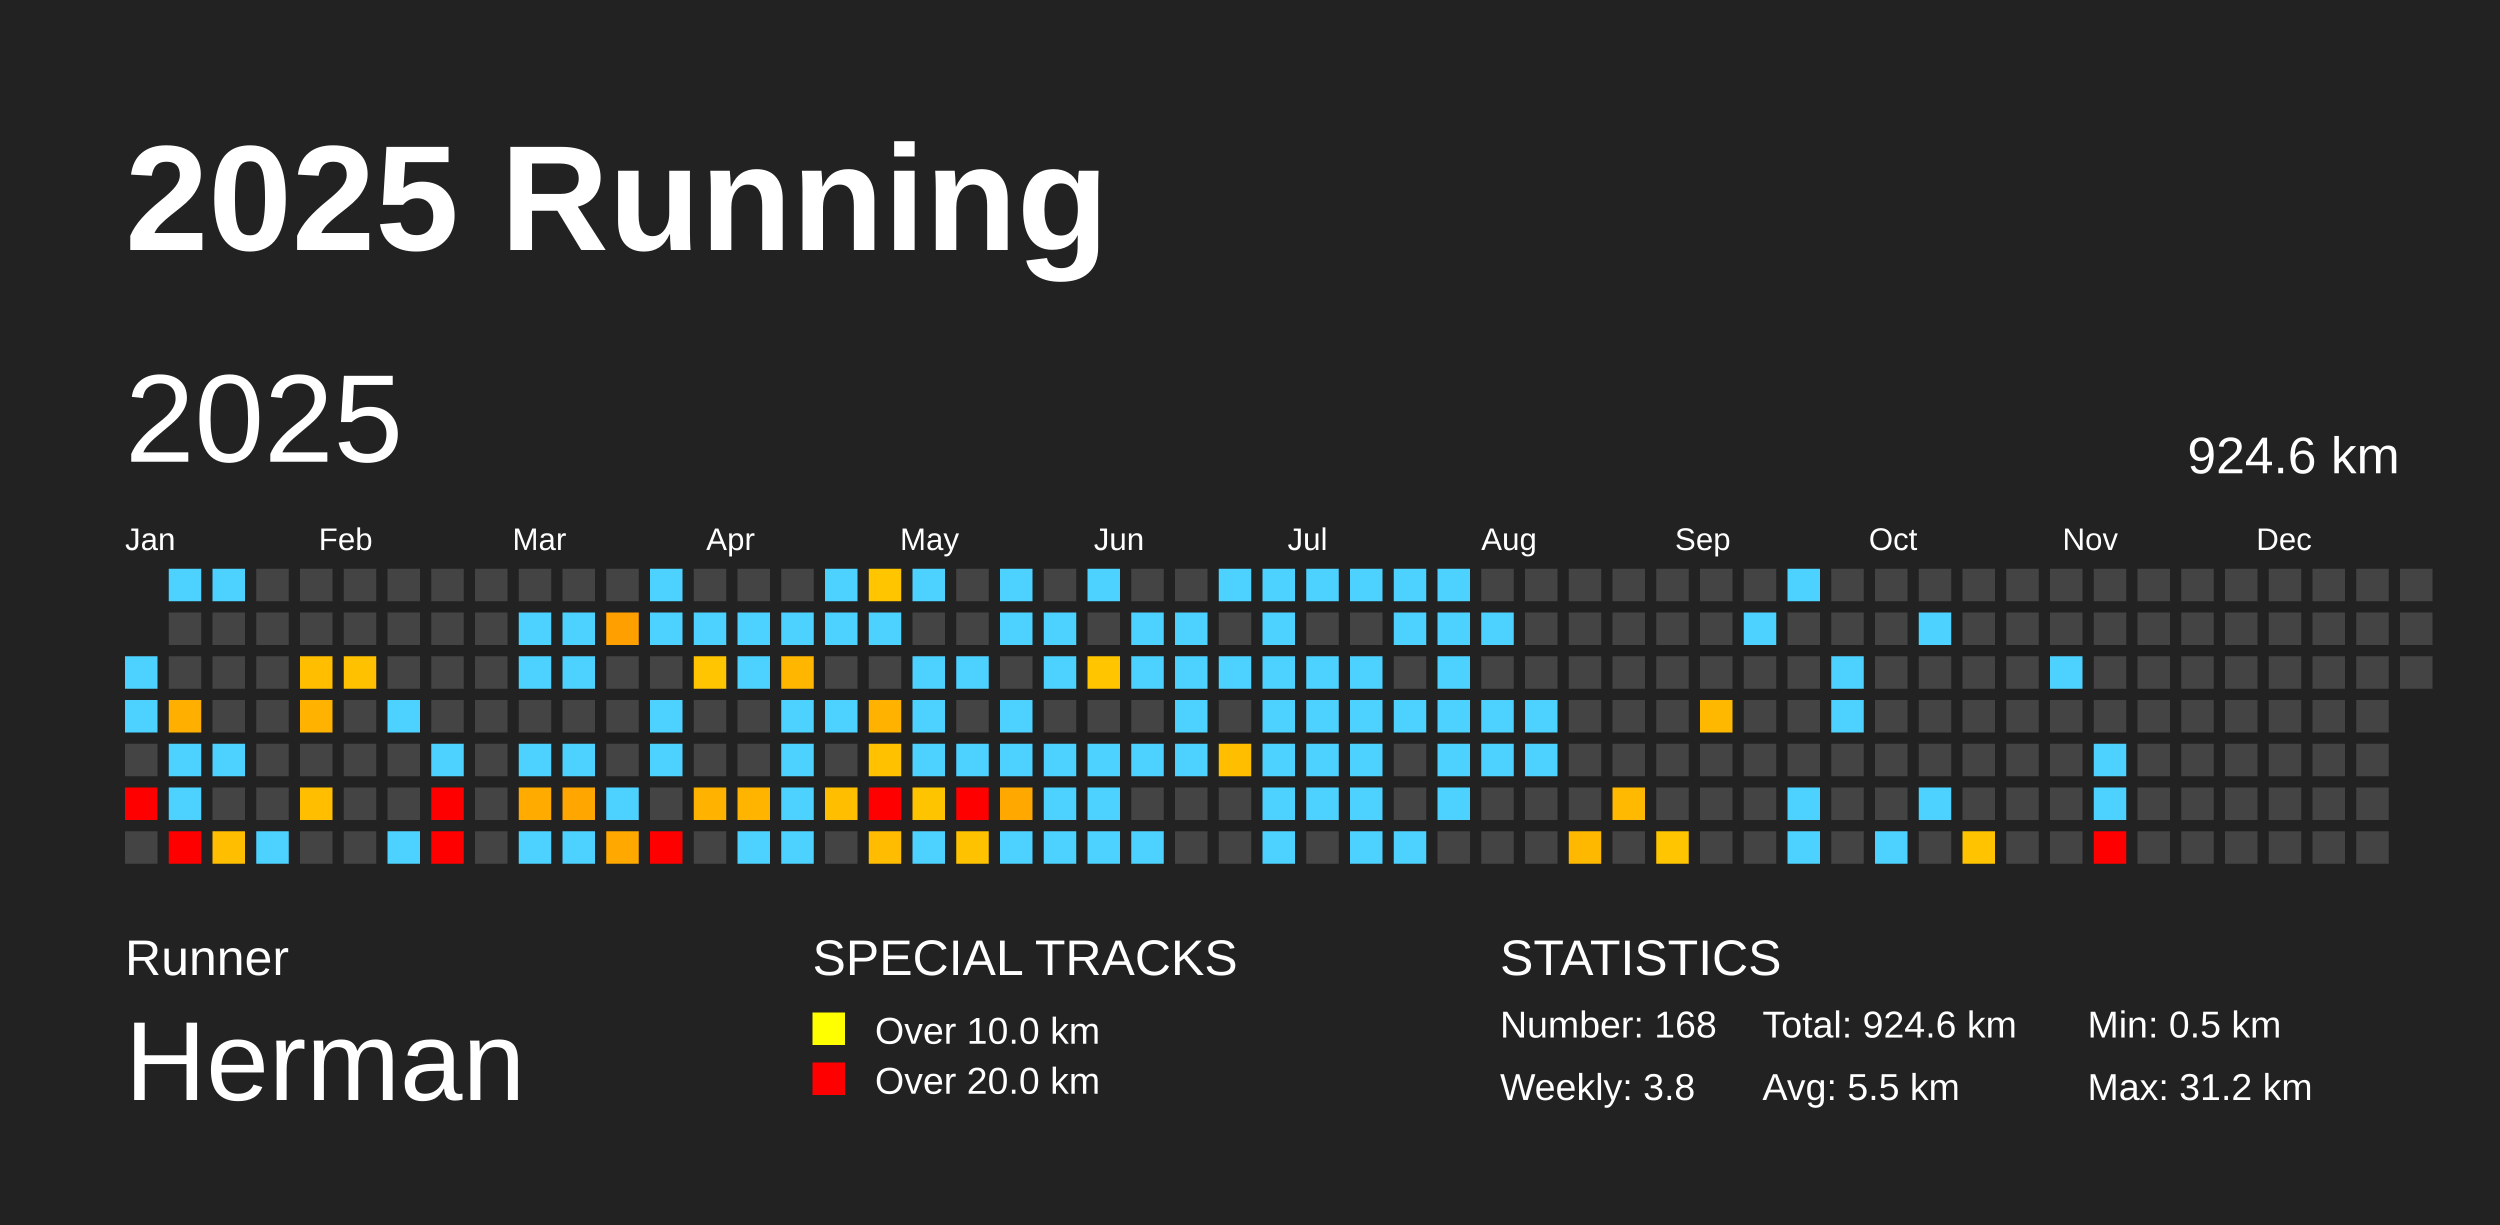
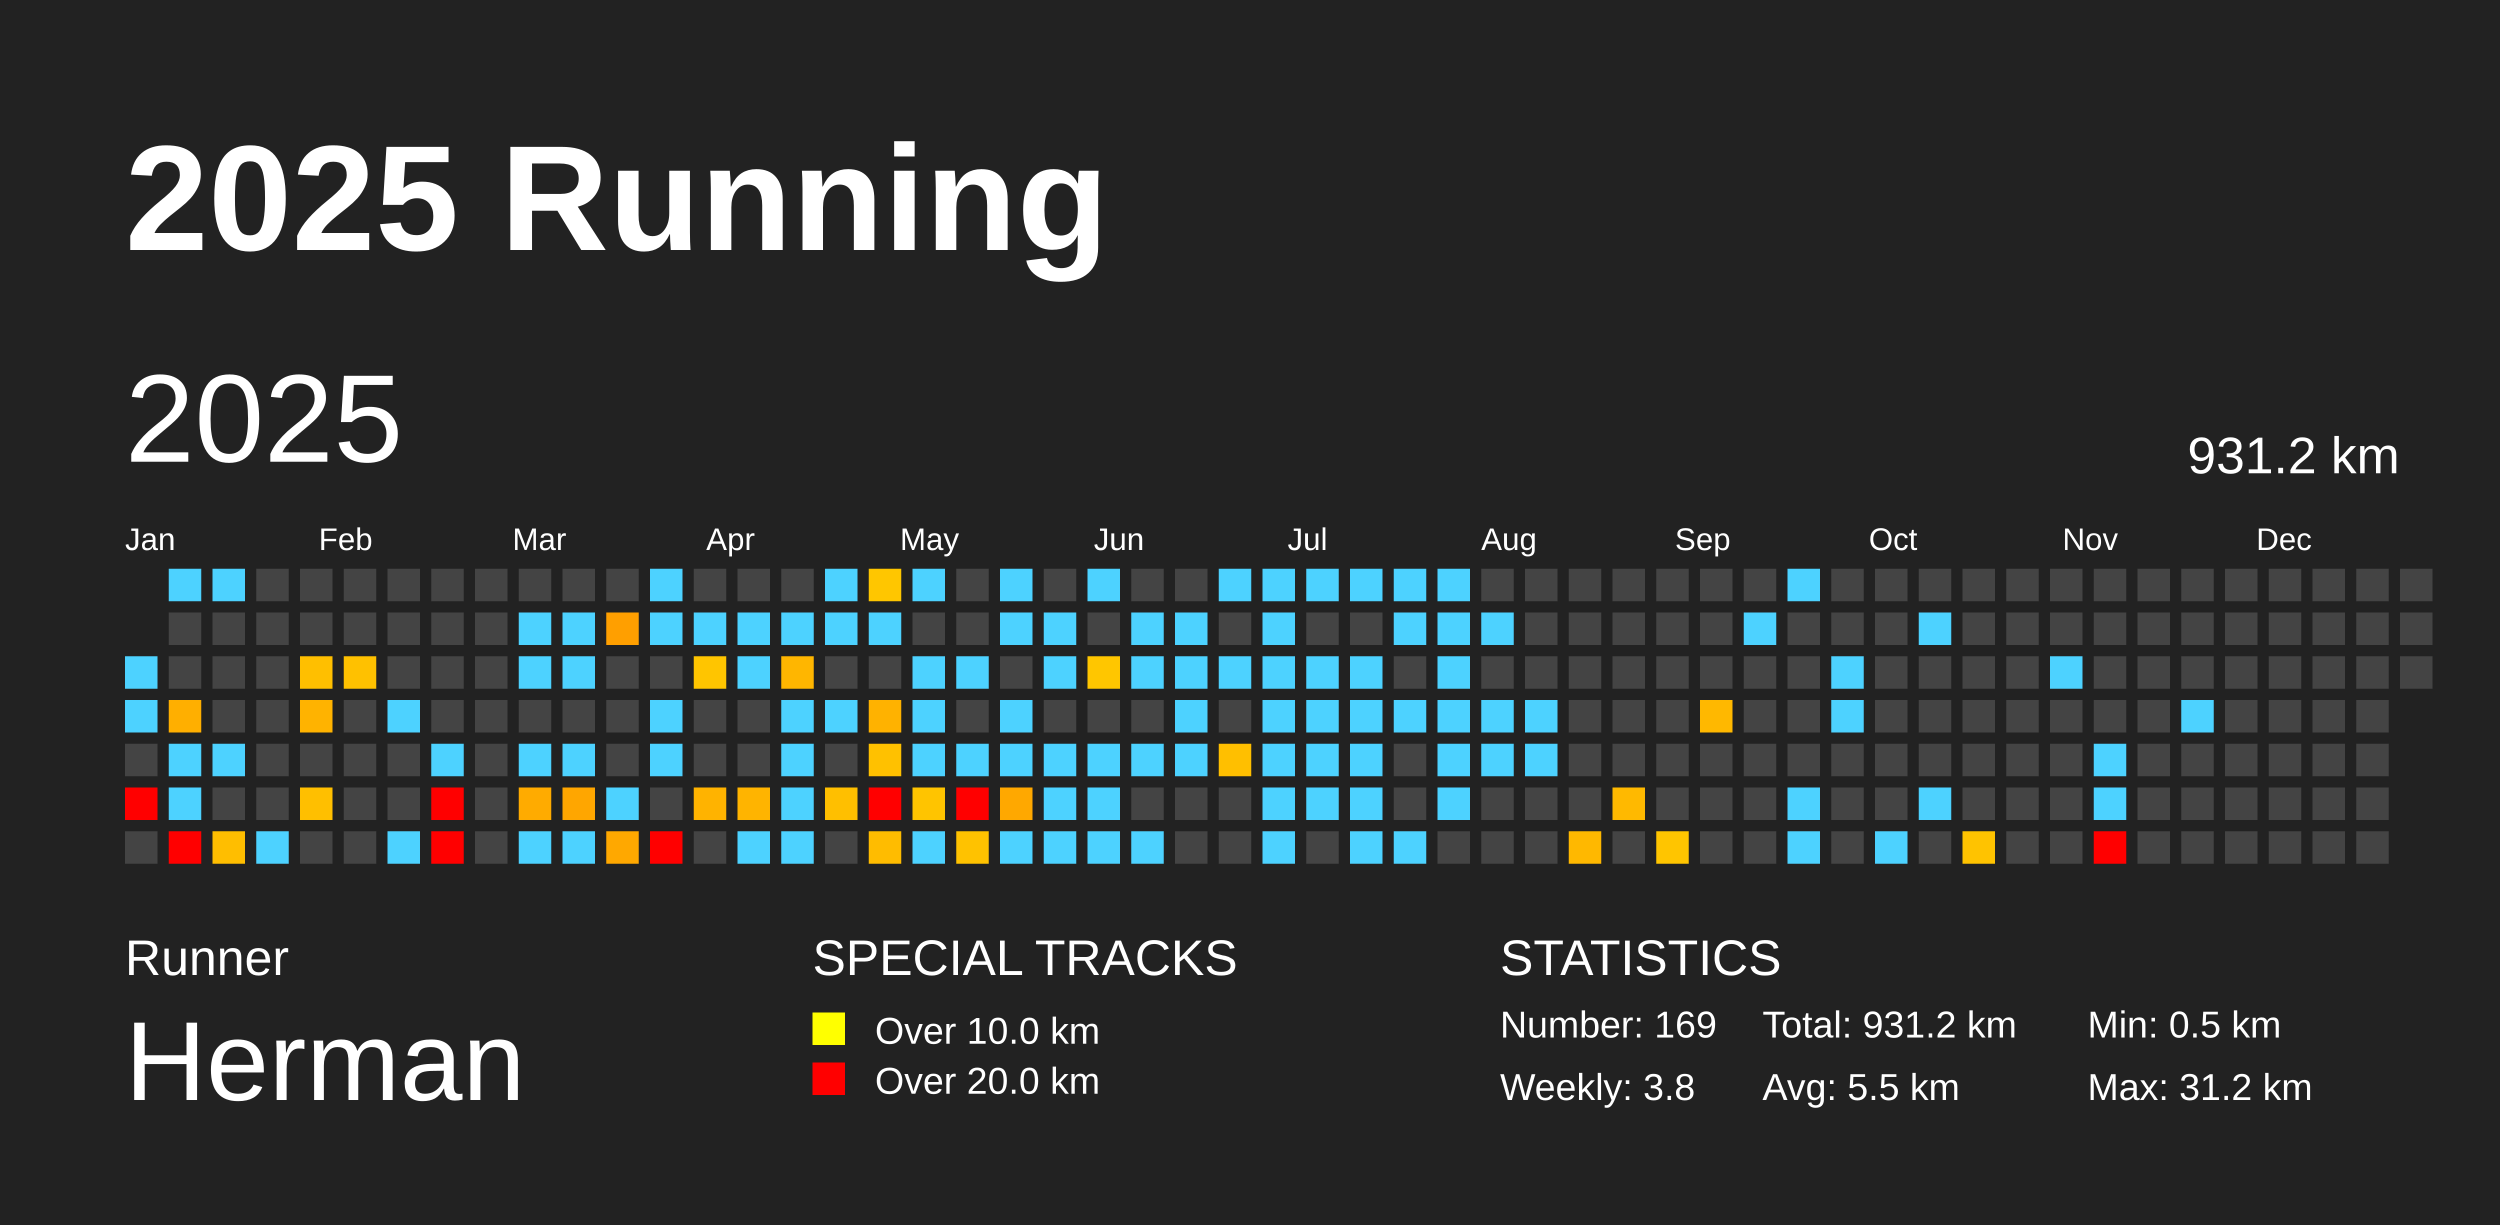
<svg xmlns="http://www.w3.org/2000/svg" baseProfile="full" height="98mm" version="1.1" viewBox="0,0,200,98" width="200mm">
  <defs />
  <rect fill="#222222" height="98" width="200" x="0" y="0" />
  <text fill="#FFFFFF" style="font-size:12px; font-family:Arial; font-weight:bold;" x="10" y="20">2025 Running</text>
  <text fill="#FFFFFF" style="font-size:4px; font-family:Arial" x="10" y="78">Runner</text>
  <text fill="#FFFFFF" style="font-size:9px; font-family:Arial" x="10" y="88">Herman</text>
  <text fill="#FFFFFF" style="font-size:4px; font-family:Arial" x="65" y="78">SPECIAL TRACKS</text>
  <rect fill="yellow" height="2.6" width="2.6" x="65" y="81" />
  <text fill="#FFFFFF" style="font-size:3px; font-family:Arial" x="70" y="83.5">Over 10.0 km</text>
  <rect fill="red" height="2.6" width="2.6" x="65" y="85" />
  <text fill="#FFFFFF" style="font-size:3px; font-family:Arial" x="70" y="87.5">Over 20.0 km</text>
  <text fill="#FFFFFF" style="font-size:4px; font-family:Arial" x="120" y="78">STATISTICS</text>
-   <text fill="#FFFFFF" style="font-size:3px; font-family:Arial" x="120" y="83">Number: 168</text>
+   <text fill="#FFFFFF" style="font-size:3px; font-family:Arial" x="120" y="83">Number: 169</text>
  <text fill="#FFFFFF" style="font-size:3px; font-family:Arial" x="120" y="88">Weekly: 3.8</text>
-   <text fill="#FFFFFF" style="font-size:3px; font-family:Arial" x="141" y="83">Total: 924.6 km</text>
+   <text fill="#FFFFFF" style="font-size:3px; font-family:Arial" x="141" y="83">Total: 931.2 km</text>
  <text fill="#FFFFFF" style="font-size:3px; font-family:Arial" x="141" y="88">Avg: 5.5 km</text>
  <text fill="#FFFFFF" style="font-size:3px; font-family:Arial" x="167" y="83">Min: 0.5 km</text>
  <text fill="#FFFFFF" style="font-size:3px; font-family:Arial" x="167" y="88">Max: 31.2 km</text>
  <text dominant-baseline="hanging" fill="#FFFFFF" style="font-size:10.0px; font-family:Arial;" x="10" y="30">2025</text>
-   <text dominant-baseline="hanging" fill="#FFFFFF" style="font-size:4.125px; font-family:Arial;" x="175" y="35">924.6 km</text>
+   <text dominant-baseline="hanging" fill="#FFFFFF" style="font-size:4.125px; font-family:Arial;" x="175" y="35">931.2 km</text>
  <text fill="#FFFFFF" style="font-size:2.5px; font-family:Arial" x="10.0" y="44">Jan</text>
  <text fill="#FFFFFF" style="font-size:2.5px; font-family:Arial" x="25.5" y="44">Feb</text>
  <text fill="#FFFFFF" style="font-size:2.5px; font-family:Arial" x="41.0" y="44">Mar</text>
  <text fill="#FFFFFF" style="font-size:2.5px; font-family:Arial" x="56.5" y="44">Apr</text>
  <text fill="#FFFFFF" style="font-size:2.5px; font-family:Arial" x="72.0" y="44">May</text>
  <text fill="#FFFFFF" style="font-size:2.5px; font-family:Arial" x="87.5" y="44">Jun</text>
  <text fill="#FFFFFF" style="font-size:2.5px; font-family:Arial" x="103.0" y="44">Jul</text>
  <text fill="#FFFFFF" style="font-size:2.5px; font-family:Arial" x="118.5" y="44">Aug</text>
  <text fill="#FFFFFF" style="font-size:2.5px; font-family:Arial" x="134.0" y="44">Sep</text>
  <text fill="#FFFFFF" style="font-size:2.5px; font-family:Arial" x="149.5" y="44">Oct</text>
  <text fill="#FFFFFF" style="font-size:2.5px; font-family:Arial" x="165.0" y="44">Nov</text>
  <text fill="#FFFFFF" style="font-size:2.5px; font-family:Arial" x="180.5" y="44">Dec</text>
  <rect fill="#4dd2ff" height="2.6" width="2.6" x="10.0" y="52.5" />
  <rect fill="#4dd2ff" height="2.6" width="2.6" x="10.0" y="56.0" />
  <rect fill="#444444" height="2.6" width="2.6" x="10.0" y="59.5" />
  <rect fill="red" height="2.6" width="2.6" x="10.0" y="63.0" />
  <rect fill="#444444" height="2.6" width="2.6" x="10.0" y="66.5" />
  <rect fill="#4dd2ff" height="2.6" width="2.6" x="13.5" y="45.5" />
  <rect fill="#444444" height="2.6" width="2.6" x="13.5" y="49.0" />
  <rect fill="#444444" height="2.6" width="2.6" x="13.5" y="52.5" />
  <rect fill="#ffaf00" height="2.6" width="2.6" x="13.5" y="56.0" />
  <rect fill="#4dd2ff" height="2.6" width="2.6" x="13.5" y="59.5" />
  <rect fill="#4dd2ff" height="2.6" width="2.6" x="13.5" y="63.0" />
  <rect fill="red" height="2.6" width="2.6" x="13.5" y="66.5" />
  <rect fill="#4dd2ff" height="2.6" width="2.6" x="17.0" y="45.5" />
  <rect fill="#444444" height="2.6" width="2.6" x="17.0" y="49.0" />
  <rect fill="#444444" height="2.6" width="2.6" x="17.0" y="52.5" />
  <rect fill="#444444" height="2.6" width="2.6" x="17.0" y="56.0" />
  <rect fill="#4dd2ff" height="2.6" width="2.6" x="17.0" y="59.5" />
  <rect fill="#444444" height="2.6" width="2.6" x="17.0" y="63.0" />
  <rect fill="#ffbe00" height="2.6" width="2.6" x="17.0" y="66.5" />
  <rect fill="#444444" height="2.6" width="2.6" x="20.5" y="45.5" />
  <rect fill="#444444" height="2.6" width="2.6" x="20.5" y="49.0" />
  <rect fill="#444444" height="2.6" width="2.6" x="20.5" y="52.5" />
  <rect fill="#444444" height="2.6" width="2.6" x="20.5" y="56.0" />
  <rect fill="#444444" height="2.6" width="2.6" x="20.5" y="59.5" />
  <rect fill="#444444" height="2.6" width="2.6" x="20.5" y="63.0" />
  <rect fill="#4dd2ff" height="2.6" width="2.6" x="20.5" y="66.5" />
  <rect fill="#444444" height="2.6" width="2.6" x="24.0" y="45.5" />
  <rect fill="#444444" height="2.6" width="2.6" x="24.0" y="49.0" />
  <rect fill="#ffbf00" height="2.6" width="2.6" x="24.0" y="52.5" />
  <rect fill="#ffb300" height="2.6" width="2.6" x="24.0" y="56.0" />
  <rect fill="#444444" height="2.6" width="2.6" x="24.0" y="59.5" />
  <rect fill="#ffbf00" height="2.6" width="2.6" x="24.0" y="63.0" />
  <rect fill="#444444" height="2.6" width="2.6" x="24.0" y="66.5" />
  <rect fill="#444444" height="2.6" width="2.6" x="27.5" y="45.5" />
  <rect fill="#444444" height="2.6" width="2.6" x="27.5" y="49.0" />
  <rect fill="#ffc100" height="2.6" width="2.6" x="27.5" y="52.5" />
  <rect fill="#444444" height="2.6" width="2.6" x="27.5" y="56.0" />
  <rect fill="#444444" height="2.6" width="2.6" x="27.5" y="59.5" />
  <rect fill="#444444" height="2.6" width="2.6" x="27.5" y="63.0" />
  <rect fill="#444444" height="2.6" width="2.6" x="27.5" y="66.5" />
  <rect fill="#444444" height="2.6" width="2.6" x="31.0" y="45.5" />
  <rect fill="#444444" height="2.6" width="2.6" x="31.0" y="49.0" />
  <rect fill="#444444" height="2.6" width="2.6" x="31.0" y="52.5" />
  <rect fill="#4dd2ff" height="2.6" width="2.6" x="31.0" y="56.0" />
  <rect fill="#444444" height="2.6" width="2.6" x="31.0" y="59.5" />
  <rect fill="#444444" height="2.6" width="2.6" x="31.0" y="63.0" />
  <rect fill="#4dd2ff" height="2.6" width="2.6" x="31.0" y="66.5" />
  <rect fill="#444444" height="2.6" width="2.6" x="34.5" y="45.5" />
  <rect fill="#444444" height="2.6" width="2.6" x="34.5" y="49.0" />
  <rect fill="#444444" height="2.6" width="2.6" x="34.5" y="52.5" />
  <rect fill="#444444" height="2.6" width="2.6" x="34.5" y="56.0" />
  <rect fill="#4dd2ff" height="2.6" width="2.6" x="34.5" y="59.5" />
  <rect fill="red" height="2.6" width="2.6" x="34.5" y="63.0" />
  <rect fill="red" height="2.6" width="2.6" x="34.5" y="66.5" />
  <rect fill="#444444" height="2.6" width="2.6" x="38.0" y="45.5" />
  <rect fill="#444444" height="2.6" width="2.6" x="38.0" y="49.0" />
  <rect fill="#444444" height="2.6" width="2.6" x="38.0" y="52.5" />
  <rect fill="#444444" height="2.6" width="2.6" x="38.0" y="56.0" />
  <rect fill="#444444" height="2.6" width="2.6" x="38.0" y="59.5" />
  <rect fill="#444444" height="2.6" width="2.6" x="38.0" y="63.0" />
  <rect fill="#444444" height="2.6" width="2.6" x="38.0" y="66.5" />
  <rect fill="#444444" height="2.6" width="2.6" x="41.5" y="45.5" />
  <rect fill="#4dd2ff" height="2.6" width="2.6" x="41.5" y="49.0" />
  <rect fill="#4dd2ff" height="2.6" width="2.6" x="41.5" y="52.5" />
  <rect fill="#444444" height="2.6" width="2.6" x="41.5" y="56.0" />
  <rect fill="#4dd2ff" height="2.6" width="2.6" x="41.5" y="59.5" />
  <rect fill="#ffab00" height="2.6" width="2.6" x="41.5" y="63.0" />
  <rect fill="#4dd2ff" height="2.6" width="2.6" x="41.5" y="66.5" />
  <rect fill="#444444" height="2.6" width="2.6" x="45.0" y="45.5" />
  <rect fill="#4dd2ff" height="2.6" width="2.6" x="45.0" y="49.0" />
  <rect fill="#4dd2ff" height="2.6" width="2.6" x="45.0" y="52.5" />
  <rect fill="#444444" height="2.6" width="2.6" x="45.0" y="56.0" />
  <rect fill="#4dd2ff" height="2.6" width="2.6" x="45.0" y="59.5" />
  <rect fill="#ffa600" height="2.6" width="2.6" x="45.0" y="63.0" />
  <rect fill="#4dd2ff" height="2.6" width="2.6" x="45.0" y="66.5" />
  <rect fill="#444444" height="2.6" width="2.6" x="48.5" y="45.5" />
  <rect fill="#ff9f00" height="2.6" width="2.6" x="48.5" y="49.0" />
  <rect fill="#444444" height="2.6" width="2.6" x="48.5" y="52.5" />
  <rect fill="#444444" height="2.6" width="2.6" x="48.5" y="56.0" />
  <rect fill="#444444" height="2.6" width="2.6" x="48.5" y="59.5" />
  <rect fill="#4dd2ff" height="2.6" width="2.6" x="48.5" y="63.0" />
  <rect fill="#ffa800" height="2.6" width="2.6" x="48.5" y="66.5" />
  <rect fill="#4dd2ff" height="2.6" width="2.6" x="52.0" y="45.5" />
  <rect fill="#4dd2ff" height="2.6" width="2.6" x="52.0" y="49.0" />
  <rect fill="#444444" height="2.6" width="2.6" x="52.0" y="52.5" />
  <rect fill="#4dd2ff" height="2.6" width="2.6" x="52.0" y="56.0" />
  <rect fill="#4dd2ff" height="2.6" width="2.6" x="52.0" y="59.5" />
  <rect fill="#444444" height="2.6" width="2.6" x="52.0" y="63.0" />
  <rect fill="red" height="2.6" width="2.6" x="52.0" y="66.5" />
  <rect fill="#444444" height="2.6" width="2.6" x="55.5" y="45.5" />
  <rect fill="#4dd2ff" height="2.6" width="2.6" x="55.5" y="49.0" />
  <rect fill="#ffc500" height="2.6" width="2.6" x="55.5" y="52.5" />
  <rect fill="#444444" height="2.6" width="2.6" x="55.5" y="56.0" />
  <rect fill="#444444" height="2.6" width="2.6" x="55.5" y="59.5" />
  <rect fill="#ffb300" height="2.6" width="2.6" x="55.5" y="63.0" />
  <rect fill="#444444" height="2.6" width="2.6" x="55.5" y="66.5" />
  <rect fill="#444444" height="2.6" width="2.6" x="59.0" y="45.5" />
  <rect fill="#4dd2ff" height="2.6" width="2.6" x="59.0" y="49.0" />
  <rect fill="#4dd2ff" height="2.6" width="2.6" x="59.0" y="52.5" />
  <rect fill="#444444" height="2.6" width="2.6" x="59.0" y="56.0" />
  <rect fill="#444444" height="2.6" width="2.6" x="59.0" y="59.5" />
  <rect fill="#ffb400" height="2.6" width="2.6" x="59.0" y="63.0" />
  <rect fill="#4dd2ff" height="2.6" width="2.6" x="59.0" y="66.5" />
  <rect fill="#444444" height="2.6" width="2.6" x="62.5" y="45.5" />
  <rect fill="#4dd2ff" height="2.6" width="2.6" x="62.5" y="49.0" />
  <rect fill="#ffb600" height="2.6" width="2.6" x="62.5" y="52.5" />
  <rect fill="#4dd2ff" height="2.6" width="2.6" x="62.5" y="56.0" />
  <rect fill="#4dd2ff" height="2.6" width="2.6" x="62.5" y="59.5" />
  <rect fill="#4dd2ff" height="2.6" width="2.6" x="62.5" y="63.0" />
  <rect fill="#4dd2ff" height="2.6" width="2.6" x="62.5" y="66.5" />
  <rect fill="#4dd2ff" height="2.6" width="2.6" x="66.0" y="45.5" />
  <rect fill="#4dd2ff" height="2.6" width="2.6" x="66.0" y="49.0" />
  <rect fill="#444444" height="2.6" width="2.6" x="66.0" y="52.5" />
  <rect fill="#4dd2ff" height="2.6" width="2.6" x="66.0" y="56.0" />
  <rect fill="#444444" height="2.6" width="2.6" x="66.0" y="59.5" />
  <rect fill="#ffbf00" height="2.6" width="2.6" x="66.0" y="63.0" />
  <rect fill="#444444" height="2.6" width="2.6" x="66.0" y="66.5" />
  <rect fill="#ffc600" height="2.6" width="2.6" x="69.5" y="45.5" />
  <rect fill="#4dd2ff" height="2.6" width="2.6" x="69.5" y="49.0" />
  <rect fill="#444444" height="2.6" width="2.6" x="69.5" y="52.5" />
  <rect fill="#ffb200" height="2.6" width="2.6" x="69.5" y="56.0" />
  <rect fill="#ffc100" height="2.6" width="2.6" x="69.5" y="59.5" />
  <rect fill="red" height="2.6" width="2.6" x="69.5" y="63.0" />
  <rect fill="#ffbc00" height="2.6" width="2.6" x="69.5" y="66.5" />
  <rect fill="#4dd2ff" height="2.6" width="2.6" x="73.0" y="45.5" />
  <rect fill="#444444" height="2.6" width="2.6" x="73.0" y="49.0" />
  <rect fill="#4dd2ff" height="2.6" width="2.6" x="73.0" y="52.5" />
  <rect fill="#4dd2ff" height="2.6" width="2.6" x="73.0" y="56.0" />
  <rect fill="#4dd2ff" height="2.6" width="2.6" x="73.0" y="59.5" />
  <rect fill="#ffc400" height="2.6" width="2.6" x="73.0" y="63.0" />
  <rect fill="#4dd2ff" height="2.6" width="2.6" x="73.0" y="66.5" />
  <rect fill="#444444" height="2.6" width="2.6" x="76.5" y="45.5" />
  <rect fill="#444444" height="2.6" width="2.6" x="76.5" y="49.0" />
  <rect fill="#4dd2ff" height="2.6" width="2.6" x="76.5" y="52.5" />
  <rect fill="#444444" height="2.6" width="2.6" x="76.5" y="56.0" />
  <rect fill="#4dd2ff" height="2.6" width="2.6" x="76.5" y="59.5" />
  <rect fill="red" height="2.6" width="2.6" x="76.5" y="63.0" />
  <rect fill="#ffc200" height="2.6" width="2.6" x="76.5" y="66.5" />
  <rect fill="#4dd2ff" height="2.6" width="2.6" x="80.0" y="45.5" />
  <rect fill="#4dd2ff" height="2.6" width="2.6" x="80.0" y="49.0" />
  <rect fill="#444444" height="2.6" width="2.6" x="80.0" y="52.5" />
  <rect fill="#4dd2ff" height="2.6" width="2.6" x="80.0" y="56.0" />
  <rect fill="#4dd2ff" height="2.6" width="2.6" x="80.0" y="59.5" />
  <rect fill="#ffa800" height="2.6" width="2.6" x="80.0" y="63.0" />
  <rect fill="#4dd2ff" height="2.6" width="2.6" x="80.0" y="66.5" />
  <rect fill="#444444" height="2.6" width="2.6" x="83.5" y="45.5" />
  <rect fill="#4dd2ff" height="2.6" width="2.6" x="83.5" y="49.0" />
  <rect fill="#4dd2ff" height="2.6" width="2.6" x="83.5" y="52.5" />
  <rect fill="#444444" height="2.6" width="2.6" x="83.5" y="56.0" />
  <rect fill="#4dd2ff" height="2.6" width="2.6" x="83.5" y="59.5" />
  <rect fill="#4dd2ff" height="2.6" width="2.6" x="83.5" y="63.0" />
  <rect fill="#4dd2ff" height="2.6" width="2.6" x="83.5" y="66.5" />
  <rect fill="#4dd2ff" height="2.6" width="2.6" x="87.0" y="45.5" />
  <rect fill="#444444" height="2.6" width="2.6" x="87.0" y="49.0" />
  <rect fill="#ffc600" height="2.6" width="2.6" x="87.0" y="52.5" />
  <rect fill="#444444" height="2.6" width="2.6" x="87.0" y="56.0" />
  <rect fill="#4dd2ff" height="2.6" width="2.6" x="87.0" y="59.5" />
  <rect fill="#4dd2ff" height="2.6" width="2.6" x="87.0" y="63.0" />
  <rect fill="#4dd2ff" height="2.6" width="2.6" x="87.0" y="66.5" />
  <rect fill="#444444" height="2.6" width="2.6" x="90.5" y="45.5" />
  <rect fill="#4dd2ff" height="2.6" width="2.6" x="90.5" y="49.0" />
  <rect fill="#4dd2ff" height="2.6" width="2.6" x="90.5" y="52.5" />
  <rect fill="#444444" height="2.6" width="2.6" x="90.5" y="56.0" />
  <rect fill="#4dd2ff" height="2.6" width="2.6" x="90.5" y="59.5" />
  <rect fill="#444444" height="2.6" width="2.6" x="90.5" y="63.0" />
  <rect fill="#4dd2ff" height="2.6" width="2.6" x="90.5" y="66.5" />
  <rect fill="#444444" height="2.6" width="2.6" x="94.0" y="45.5" />
  <rect fill="#4dd2ff" height="2.6" width="2.6" x="94.0" y="49.0" />
  <rect fill="#4dd2ff" height="2.6" width="2.6" x="94.0" y="52.5" />
  <rect fill="#4dd2ff" height="2.6" width="2.6" x="94.0" y="56.0" />
  <rect fill="#4dd2ff" height="2.6" width="2.6" x="94.0" y="59.5" />
  <rect fill="#444444" height="2.6" width="2.6" x="94.0" y="63.0" />
  <rect fill="#444444" height="2.6" width="2.6" x="94.0" y="66.5" />
  <rect fill="#4dd2ff" height="2.6" width="2.6" x="97.5" y="45.5" />
  <rect fill="#444444" height="2.6" width="2.6" x="97.5" y="49.0" />
  <rect fill="#4dd2ff" height="2.6" width="2.6" x="97.5" y="52.5" />
  <rect fill="#444444" height="2.6" width="2.6" x="97.5" y="56.0" />
  <rect fill="#ffbf00" height="2.6" width="2.6" x="97.5" y="59.5" />
  <rect fill="#444444" height="2.6" width="2.6" x="97.5" y="63.0" />
  <rect fill="#444444" height="2.6" width="2.6" x="97.5" y="66.5" />
  <rect fill="#4dd2ff" height="2.6" width="2.6" x="101.0" y="45.5" />
  <rect fill="#4dd2ff" height="2.6" width="2.6" x="101.0" y="49.0" />
  <rect fill="#4dd2ff" height="2.6" width="2.6" x="101.0" y="52.5" />
  <rect fill="#4dd2ff" height="2.6" width="2.6" x="101.0" y="56.0" />
  <rect fill="#4dd2ff" height="2.6" width="2.6" x="101.0" y="59.5" />
  <rect fill="#4dd2ff" height="2.6" width="2.6" x="101.0" y="63.0" />
  <rect fill="#4dd2ff" height="2.6" width="2.6" x="101.0" y="66.5" />
  <rect fill="#4dd2ff" height="2.6" width="2.6" x="104.5" y="45.5" />
  <rect fill="#444444" height="2.6" width="2.6" x="104.5" y="49.0" />
  <rect fill="#4dd2ff" height="2.6" width="2.6" x="104.5" y="52.5" />
  <rect fill="#4dd2ff" height="2.6" width="2.6" x="104.5" y="56.0" />
  <rect fill="#4dd2ff" height="2.6" width="2.6" x="104.5" y="59.5" />
  <rect fill="#4dd2ff" height="2.6" width="2.6" x="104.5" y="63.0" />
  <rect fill="#444444" height="2.6" width="2.6" x="104.5" y="66.5" />
  <rect fill="#4dd2ff" height="2.6" width="2.6" x="108.0" y="45.5" />
  <rect fill="#444444" height="2.6" width="2.6" x="108.0" y="49.0" />
  <rect fill="#4dd2ff" height="2.6" width="2.6" x="108.0" y="52.5" />
  <rect fill="#4dd2ff" height="2.6" width="2.6" x="108.0" y="56.0" />
  <rect fill="#4dd2ff" height="2.6" width="2.6" x="108.0" y="59.5" />
  <rect fill="#4dd2ff" height="2.6" width="2.6" x="108.0" y="63.0" />
  <rect fill="#4dd2ff" height="2.6" width="2.6" x="108.0" y="66.5" />
  <rect fill="#4dd2ff" height="2.6" width="2.6" x="111.5" y="45.5" />
  <rect fill="#4dd2ff" height="2.6" width="2.6" x="111.5" y="49.0" />
  <rect fill="#444444" height="2.6" width="2.6" x="111.5" y="52.5" />
  <rect fill="#4dd2ff" height="2.6" width="2.6" x="111.5" y="56.0" />
  <rect fill="#444444" height="2.6" width="2.6" x="111.5" y="59.5" />
  <rect fill="#444444" height="2.6" width="2.6" x="111.5" y="63.0" />
  <rect fill="#4dd2ff" height="2.6" width="2.6" x="111.5" y="66.5" />
  <rect fill="#4dd2ff" height="2.6" width="2.6" x="115.0" y="45.5" />
  <rect fill="#4dd2ff" height="2.6" width="2.6" x="115.0" y="49.0" />
  <rect fill="#4dd2ff" height="2.6" width="2.6" x="115.0" y="52.5" />
  <rect fill="#4dd2ff" height="2.6" width="2.6" x="115.0" y="56.0" />
  <rect fill="#4dd2ff" height="2.6" width="2.6" x="115.0" y="59.5" />
  <rect fill="#4dd2ff" height="2.6" width="2.6" x="115.0" y="63.0" />
  <rect fill="#444444" height="2.6" width="2.6" x="115.0" y="66.5" />
  <rect fill="#444444" height="2.6" width="2.6" x="118.5" y="45.5" />
  <rect fill="#4dd2ff" height="2.6" width="2.6" x="118.5" y="49.0" />
  <rect fill="#444444" height="2.6" width="2.6" x="118.5" y="52.5" />
  <rect fill="#4dd2ff" height="2.6" width="2.6" x="118.5" y="56.0" />
  <rect fill="#4dd2ff" height="2.6" width="2.6" x="118.5" y="59.5" />
  <rect fill="#444444" height="2.6" width="2.6" x="118.5" y="63.0" />
  <rect fill="#444444" height="2.6" width="2.6" x="118.5" y="66.5" />
  <rect fill="#444444" height="2.6" width="2.6" x="122.0" y="45.5" />
  <rect fill="#444444" height="2.6" width="2.6" x="122.0" y="49.0" />
  <rect fill="#444444" height="2.6" width="2.6" x="122.0" y="52.5" />
  <rect fill="#4dd2ff" height="2.6" width="2.6" x="122.0" y="56.0" />
  <rect fill="#4dd2ff" height="2.6" width="2.6" x="122.0" y="59.5" />
  <rect fill="#444444" height="2.6" width="2.6" x="122.0" y="63.0" />
  <rect fill="#444444" height="2.6" width="2.6" x="122.0" y="66.5" />
  <rect fill="#444444" height="2.6" width="2.6" x="125.5" y="45.5" />
  <rect fill="#444444" height="2.6" width="2.6" x="125.5" y="49.0" />
  <rect fill="#444444" height="2.6" width="2.6" x="125.5" y="52.5" />
  <rect fill="#444444" height="2.6" width="2.6" x="125.5" y="56.0" />
  <rect fill="#444444" height="2.6" width="2.6" x="125.5" y="59.5" />
  <rect fill="#444444" height="2.6" width="2.6" x="125.5" y="63.0" />
  <rect fill="#ffb800" height="2.6" width="2.6" x="125.5" y="66.5" />
  <rect fill="#444444" height="2.6" width="2.6" x="129.0" y="45.5" />
  <rect fill="#444444" height="2.6" width="2.6" x="129.0" y="49.0" />
  <rect fill="#444444" height="2.6" width="2.6" x="129.0" y="52.5" />
  <rect fill="#444444" height="2.6" width="2.6" x="129.0" y="56.0" />
  <rect fill="#444444" height="2.6" width="2.6" x="129.0" y="59.5" />
  <rect fill="#ffb900" height="2.6" width="2.6" x="129.0" y="63.0" />
  <rect fill="#444444" height="2.6" width="2.6" x="129.0" y="66.5" />
  <rect fill="#444444" height="2.6" width="2.6" x="132.5" y="45.5" />
  <rect fill="#444444" height="2.6" width="2.6" x="132.5" y="49.0" />
  <rect fill="#444444" height="2.6" width="2.6" x="132.5" y="52.5" />
  <rect fill="#444444" height="2.6" width="2.6" x="132.5" y="56.0" />
  <rect fill="#444444" height="2.6" width="2.6" x="132.5" y="59.5" />
  <rect fill="#444444" height="2.6" width="2.6" x="132.5" y="63.0" />
  <rect fill="#ffc500" height="2.6" width="2.6" x="132.5" y="66.5" />
  <rect fill="#444444" height="2.6" width="2.6" x="136.0" y="45.5" />
  <rect fill="#444444" height="2.6" width="2.6" x="136.0" y="49.0" />
  <rect fill="#444444" height="2.6" width="2.6" x="136.0" y="52.5" />
  <rect fill="#ffb800" height="2.6" width="2.6" x="136.0" y="56.0" />
  <rect fill="#444444" height="2.6" width="2.6" x="136.0" y="59.5" />
  <rect fill="#444444" height="2.6" width="2.6" x="136.0" y="63.0" />
  <rect fill="#444444" height="2.6" width="2.6" x="136.0" y="66.5" />
  <rect fill="#444444" height="2.6" width="2.6" x="139.5" y="45.5" />
  <rect fill="#4dd2ff" height="2.6" width="2.6" x="139.5" y="49.0" />
  <rect fill="#444444" height="2.6" width="2.6" x="139.5" y="52.5" />
  <rect fill="#444444" height="2.6" width="2.6" x="139.5" y="56.0" />
  <rect fill="#444444" height="2.6" width="2.6" x="139.5" y="59.5" />
  <rect fill="#444444" height="2.6" width="2.6" x="139.5" y="63.0" />
  <rect fill="#444444" height="2.6" width="2.6" x="139.5" y="66.5" />
  <rect fill="#4dd2ff" height="2.6" width="2.6" x="143.0" y="45.5" />
  <rect fill="#444444" height="2.6" width="2.6" x="143.0" y="49.0" />
  <rect fill="#444444" height="2.6" width="2.6" x="143.0" y="52.5" />
  <rect fill="#444444" height="2.6" width="2.6" x="143.0" y="56.0" />
  <rect fill="#444444" height="2.6" width="2.6" x="143.0" y="59.5" />
  <rect fill="#4dd2ff" height="2.6" width="2.6" x="143.0" y="63.0" />
  <rect fill="#4dd2ff" height="2.6" width="2.6" x="143.0" y="66.5" />
  <rect fill="#444444" height="2.6" width="2.6" x="146.5" y="45.5" />
  <rect fill="#444444" height="2.6" width="2.6" x="146.5" y="49.0" />
  <rect fill="#4dd2ff" height="2.6" width="2.6" x="146.5" y="52.5" />
  <rect fill="#4dd2ff" height="2.6" width="2.6" x="146.5" y="56.0" />
  <rect fill="#444444" height="2.6" width="2.6" x="146.5" y="59.5" />
  <rect fill="#444444" height="2.6" width="2.6" x="146.5" y="63.0" />
  <rect fill="#444444" height="2.6" width="2.6" x="146.5" y="66.5" />
  <rect fill="#444444" height="2.6" width="2.6" x="150.0" y="45.5" />
  <rect fill="#444444" height="2.6" width="2.6" x="150.0" y="49.0" />
  <rect fill="#444444" height="2.6" width="2.6" x="150.0" y="52.5" />
  <rect fill="#444444" height="2.6" width="2.6" x="150.0" y="56.0" />
  <rect fill="#444444" height="2.6" width="2.6" x="150.0" y="59.5" />
  <rect fill="#444444" height="2.6" width="2.6" x="150.0" y="63.0" />
  <rect fill="#4dd2ff" height="2.6" width="2.6" x="150.0" y="66.5" />
  <rect fill="#444444" height="2.6" width="2.6" x="153.5" y="45.5" />
  <rect fill="#4dd2ff" height="2.6" width="2.6" x="153.5" y="49.0" />
  <rect fill="#444444" height="2.6" width="2.6" x="153.5" y="52.5" />
  <rect fill="#444444" height="2.6" width="2.6" x="153.5" y="56.0" />
  <rect fill="#444444" height="2.6" width="2.6" x="153.5" y="59.5" />
  <rect fill="#4dd2ff" height="2.6" width="2.6" x="153.5" y="63.0" />
  <rect fill="#444444" height="2.6" width="2.6" x="153.5" y="66.5" />
  <rect fill="#444444" height="2.6" width="2.6" x="157.0" y="45.5" />
  <rect fill="#444444" height="2.6" width="2.6" x="157.0" y="49.0" />
  <rect fill="#444444" height="2.6" width="2.6" x="157.0" y="52.5" />
  <rect fill="#444444" height="2.6" width="2.6" x="157.0" y="56.0" />
  <rect fill="#444444" height="2.6" width="2.6" x="157.0" y="59.5" />
  <rect fill="#444444" height="2.6" width="2.6" x="157.0" y="63.0" />
  <rect fill="#ffc300" height="2.6" width="2.6" x="157.0" y="66.5" />
  <rect fill="#444444" height="2.6" width="2.6" x="160.5" y="45.5" />
  <rect fill="#444444" height="2.6" width="2.6" x="160.5" y="49.0" />
  <rect fill="#444444" height="2.6" width="2.6" x="160.5" y="52.5" />
  <rect fill="#444444" height="2.6" width="2.6" x="160.5" y="56.0" />
  <rect fill="#444444" height="2.6" width="2.6" x="160.5" y="59.5" />
  <rect fill="#444444" height="2.6" width="2.6" x="160.5" y="63.0" />
  <rect fill="#444444" height="2.6" width="2.6" x="160.5" y="66.5" />
  <rect fill="#444444" height="2.6" width="2.6" x="164.0" y="45.5" />
  <rect fill="#444444" height="2.6" width="2.6" x="164.0" y="49.0" />
  <rect fill="#4dd2ff" height="2.6" width="2.6" x="164.0" y="52.5" />
  <rect fill="#444444" height="2.6" width="2.6" x="164.0" y="56.0" />
  <rect fill="#444444" height="2.6" width="2.6" x="164.0" y="59.5" />
  <rect fill="#444444" height="2.6" width="2.6" x="164.0" y="63.0" />
  <rect fill="#444444" height="2.6" width="2.6" x="164.0" y="66.5" />
  <rect fill="#444444" height="2.6" width="2.6" x="167.5" y="45.5" />
  <rect fill="#444444" height="2.6" width="2.6" x="167.5" y="49.0" />
  <rect fill="#444444" height="2.6" width="2.6" x="167.5" y="52.5" />
  <rect fill="#444444" height="2.6" width="2.6" x="167.5" y="56.0" />
  <rect fill="#4dd2ff" height="2.6" width="2.6" x="167.5" y="59.5" />
  <rect fill="#4dd2ff" height="2.6" width="2.6" x="167.5" y="63.0" />
  <rect fill="red" height="2.6" width="2.6" x="167.5" y="66.5" />
  <rect fill="#444444" height="2.6" width="2.6" x="171.0" y="45.5" />
  <rect fill="#444444" height="2.6" width="2.6" x="171.0" y="49.0" />
  <rect fill="#444444" height="2.6" width="2.6" x="171.0" y="52.5" />
  <rect fill="#444444" height="2.6" width="2.6" x="171.0" y="56.0" />
  <rect fill="#444444" height="2.6" width="2.6" x="171.0" y="59.5" />
  <rect fill="#444444" height="2.6" width="2.6" x="171.0" y="63.0" />
  <rect fill="#444444" height="2.6" width="2.6" x="171.0" y="66.5" />
  <rect fill="#444444" height="2.6" width="2.6" x="174.5" y="45.5" />
  <rect fill="#444444" height="2.6" width="2.6" x="174.5" y="49.0" />
  <rect fill="#444444" height="2.6" width="2.6" x="174.5" y="52.5" />
-   <rect fill="#444444" height="2.6" width="2.6" x="174.5" y="56.0" />
+   <rect fill="#4dd2ff" height="2.6" width="2.6" x="174.5" y="56.0" />
  <rect fill="#444444" height="2.6" width="2.6" x="174.5" y="59.5" />
  <rect fill="#444444" height="2.6" width="2.6" x="174.5" y="63.0" />
  <rect fill="#444444" height="2.6" width="2.6" x="174.5" y="66.5" />
  <rect fill="#444444" height="2.6" width="2.6" x="178.0" y="45.5" />
  <rect fill="#444444" height="2.6" width="2.6" x="178.0" y="49.0" />
  <rect fill="#444444" height="2.6" width="2.6" x="178.0" y="52.5" />
  <rect fill="#444444" height="2.6" width="2.6" x="178.0" y="56.0" />
  <rect fill="#444444" height="2.6" width="2.6" x="178.0" y="59.5" />
  <rect fill="#444444" height="2.6" width="2.6" x="178.0" y="63.0" />
  <rect fill="#444444" height="2.6" width="2.6" x="178.0" y="66.5" />
  <rect fill="#444444" height="2.6" width="2.6" x="181.5" y="45.5" />
  <rect fill="#444444" height="2.6" width="2.6" x="181.5" y="49.0" />
  <rect fill="#444444" height="2.6" width="2.6" x="181.5" y="52.5" />
  <rect fill="#444444" height="2.6" width="2.6" x="181.5" y="56.0" />
  <rect fill="#444444" height="2.6" width="2.6" x="181.5" y="59.5" />
  <rect fill="#444444" height="2.6" width="2.6" x="181.5" y="63.0" />
  <rect fill="#444444" height="2.6" width="2.6" x="181.5" y="66.5" />
  <rect fill="#444444" height="2.6" width="2.6" x="185.0" y="45.5" />
  <rect fill="#444444" height="2.6" width="2.6" x="185.0" y="49.0" />
  <rect fill="#444444" height="2.6" width="2.6" x="185.0" y="52.5" />
  <rect fill="#444444" height="2.6" width="2.6" x="185.0" y="56.0" />
  <rect fill="#444444" height="2.6" width="2.6" x="185.0" y="59.5" />
  <rect fill="#444444" height="2.6" width="2.6" x="185.0" y="63.0" />
  <rect fill="#444444" height="2.6" width="2.6" x="185.0" y="66.5" />
  <rect fill="#444444" height="2.6" width="2.6" x="188.5" y="45.5" />
  <rect fill="#444444" height="2.6" width="2.6" x="188.5" y="49.0" />
  <rect fill="#444444" height="2.6" width="2.6" x="188.5" y="52.5" />
  <rect fill="#444444" height="2.6" width="2.6" x="188.5" y="56.0" />
  <rect fill="#444444" height="2.6" width="2.6" x="188.5" y="59.5" />
  <rect fill="#444444" height="2.6" width="2.6" x="188.5" y="63.0" />
  <rect fill="#444444" height="2.6" width="2.6" x="188.5" y="66.5" />
  <rect fill="#444444" height="2.6" width="2.6" x="192.0" y="45.5" />
  <rect fill="#444444" height="2.6" width="2.6" x="192.0" y="49.0" />
  <rect fill="#444444" height="2.6" width="2.6" x="192.0" y="52.5" />
</svg>
